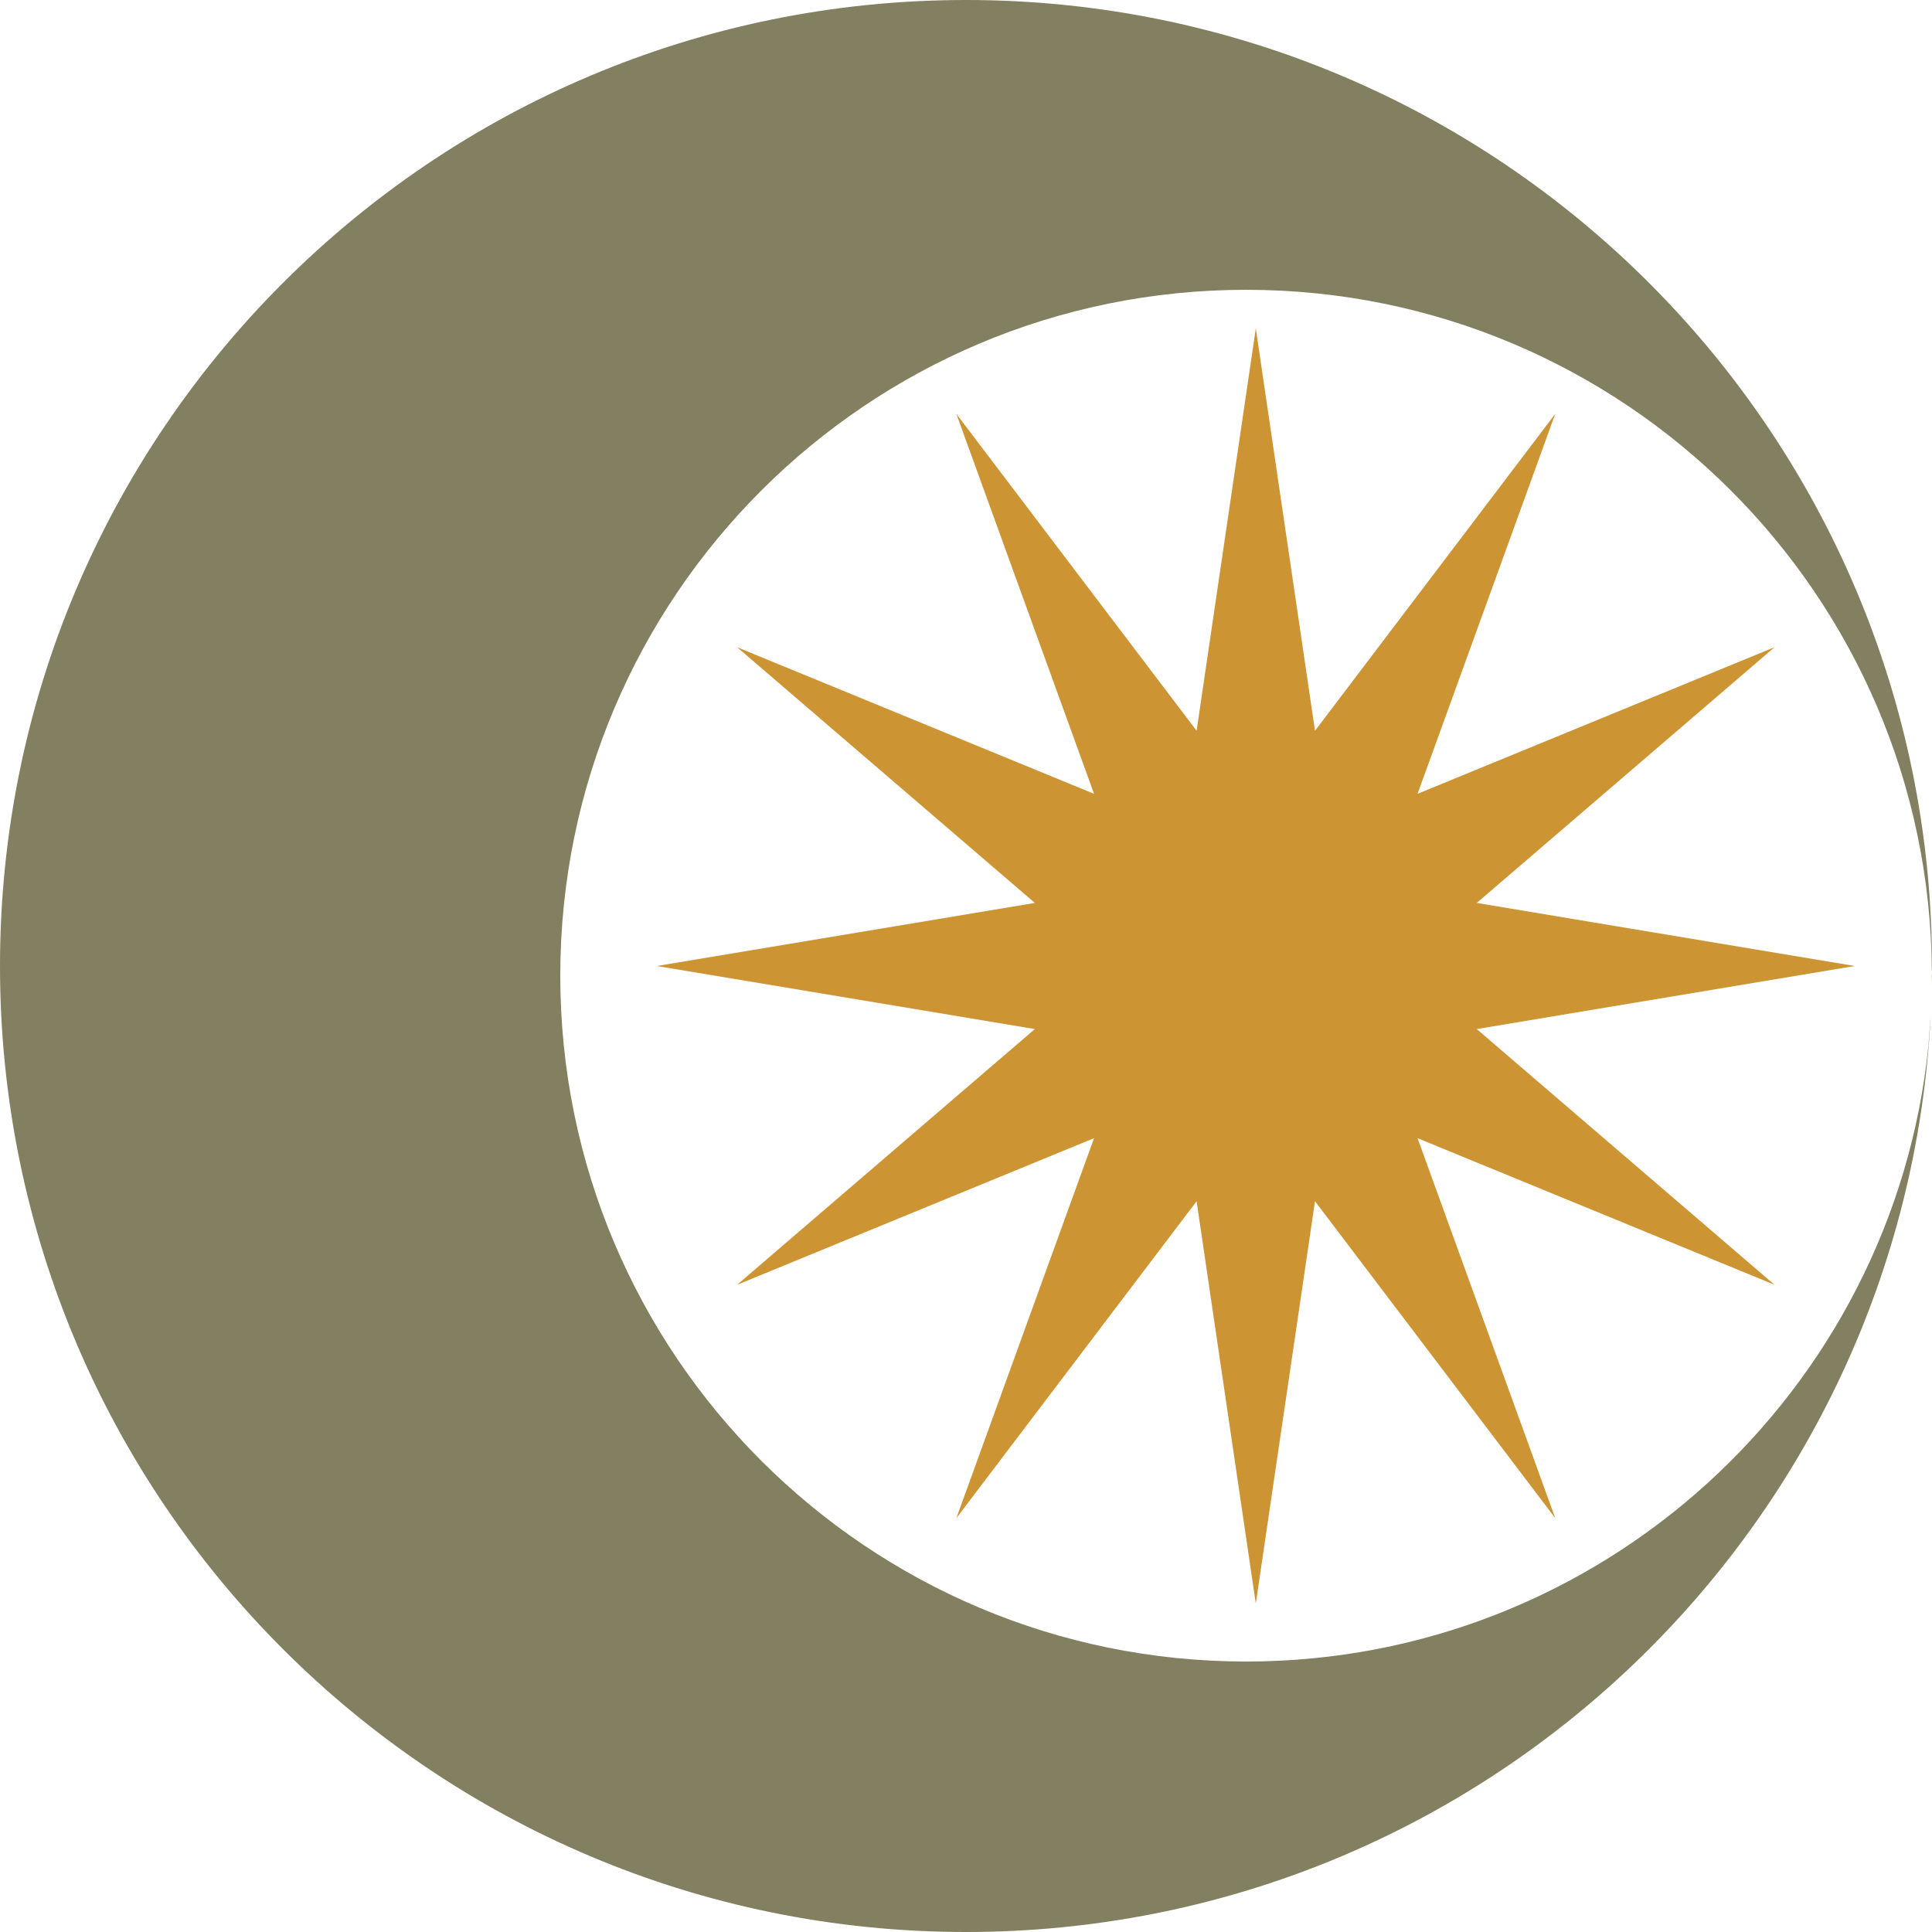
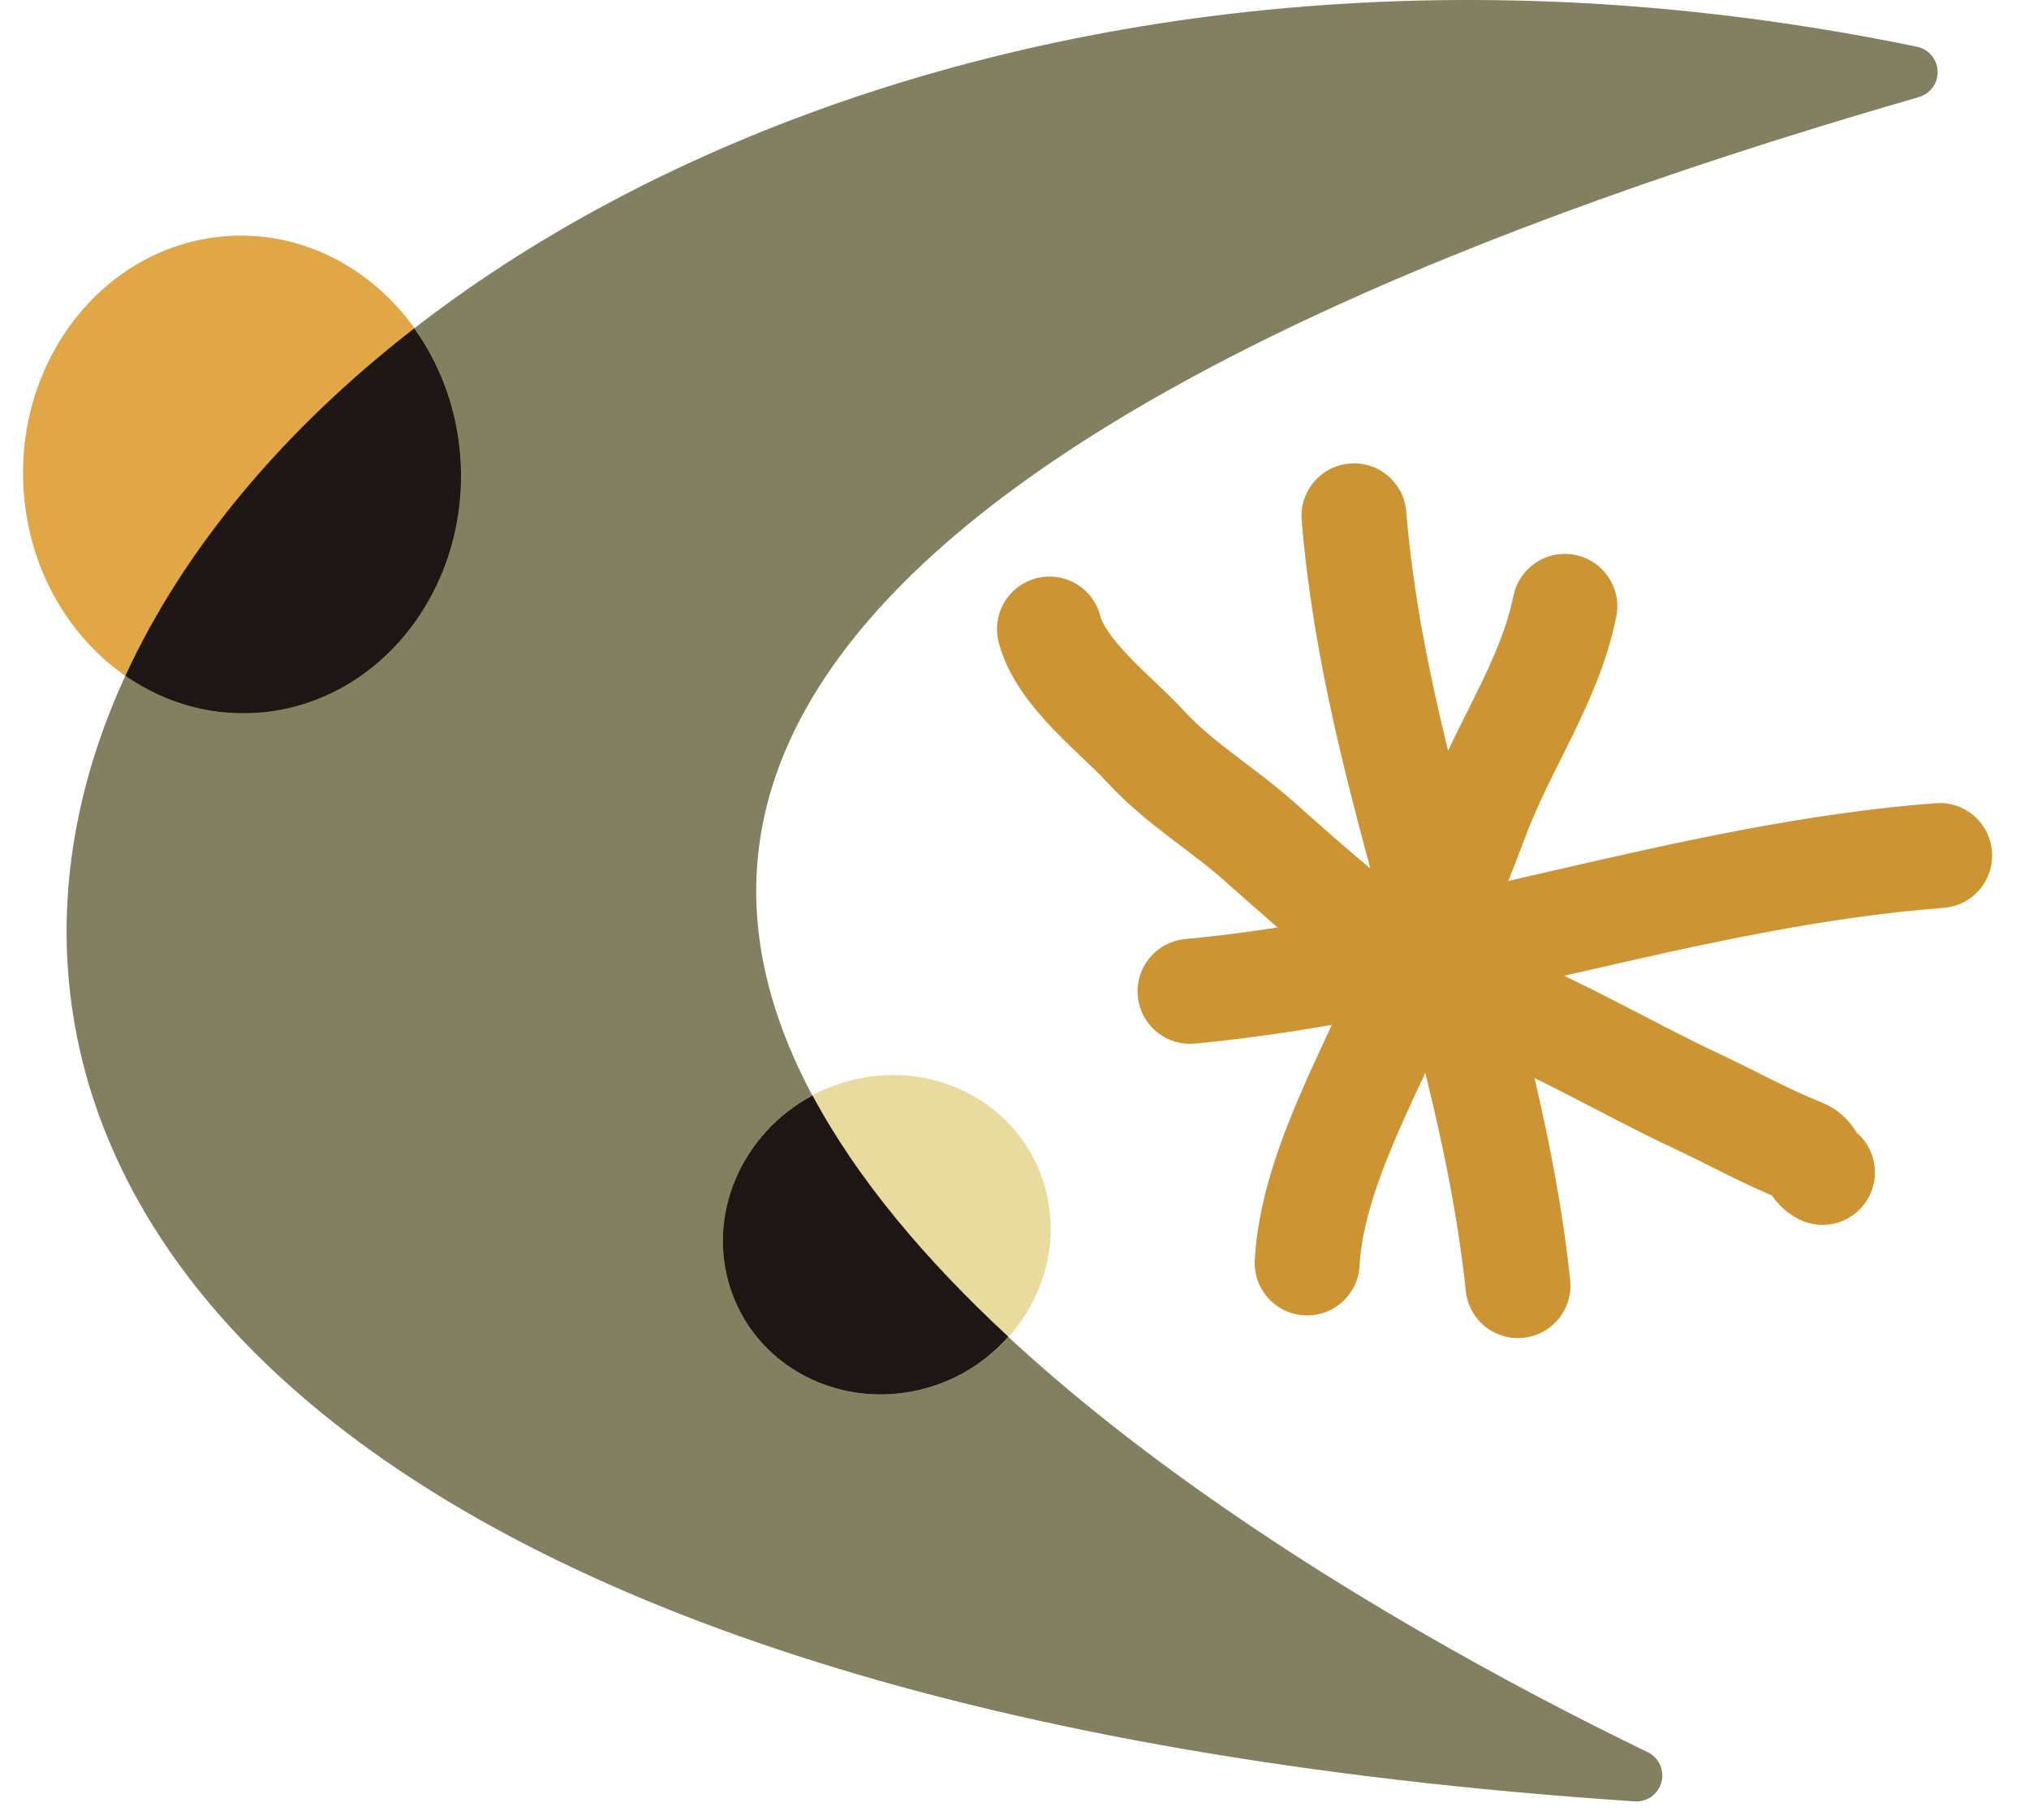
- <svg xmlns="http://www.w3.org/2000/svg" width="25" height="25" viewBox="0 0 25 25" fill="none">
-   <path d="M12.5 0C19.404 0 25 5.596 25 12.5C25 12.528 24.998 12.556 24.998 12.584C24.976 7.701 21.013 3.75 16.125 3.75C11.223 3.75 7.25 7.723 7.25 12.625C7.25 17.526 11.223 21.5 16.125 21.5C20.72 21.5 24.5 18.008 24.954 13.532L24.983 13.144C24.648 19.748 19.188 25 12.5 25C5.596 25 0 19.404 0 12.5C0 5.596 5.596 0 12.5 0ZM24.997 12.736C24.996 12.793 24.994 12.849 24.992 12.905C24.994 12.849 24.996 12.793 24.997 12.736ZM25 12.625C25 12.662 24.997 12.699 24.997 12.736C24.998 12.686 24.998 12.635 24.998 12.584C24.998 12.598 25 12.611 25 12.625Z" fill="#828060" />
-   <path d="M16.25 4.25L17.016 9.456L20.125 5.355L18.343 10.272L22.962 8.375L19.109 11.684L24 12.5L19.109 13.316L22.962 16.625L18.343 14.728L20.125 19.645L17.016 15.544L16.25 20.75L15.484 15.544L12.375 19.645L14.157 14.728L9.538 16.625L13.391 13.316L8.5 12.5L13.391 11.684L9.538 8.375L14.157 10.272L12.375 5.355L15.484 9.456L16.25 4.25Z" fill="#CD9433" />
+ <svg xmlns="http://www.w3.org/2000/svg" width="29" height="26" viewBox="0 0 29 26" fill="none">
+   <path d="M27.323 1.031C2.222 -4.158 -14.027 22.875 23.388 25.371C15.597 21.608 -3.329 9.871 27.323 1.031Z" fill="#828060" stroke="#828060" stroke-width="0.742" stroke-linejoin="round" />
+   <path d="M3.824 10.172C5.541 9.963 6.77 8.276 6.569 6.402C6.368 4.529 4.813 3.18 3.096 3.388C1.378 3.597 0.149 5.284 0.351 7.158C0.552 9.031 2.107 10.38 3.824 10.172Z" fill="#E1A646" />
+   <path d="M13.39 19.788C14.622 19.358 15.3 18.049 14.905 16.864C14.511 15.68 13.192 15.069 11.96 15.499C10.728 15.93 10.05 17.239 10.445 18.424C10.839 19.608 12.158 20.219 13.39 19.788Z" fill="#E9DA9E" />
+   <path d="M11.613 15.653C12.255 16.855 13.24 18.016 14.413 19.102C14.145 19.403 13.799 19.645 13.39 19.788C12.158 20.219 10.839 19.608 10.444 18.424C10.088 17.356 10.606 16.189 11.613 15.653Z" fill="#1E1615" />
+   <path d="M5.921 4.692C6.265 5.172 6.499 5.755 6.568 6.402C6.769 8.276 5.54 9.963 3.823 10.172C3.084 10.261 2.376 10.062 1.792 9.657C2.624 7.851 4.042 6.149 5.921 4.692Z" fill="#1E1615" />
+   <path d="M17.009 14.166C20.623 13.827 24.115 12.5 27.723 12.225" stroke="#CD9433" stroke-width="1.5" stroke-linecap="round" />
+   <path d="M21.696 18.371C21.306 14.628 19.658 11.14 19.352 7.371" stroke="#CD9433" stroke-width="1.5" stroke-linecap="round" />
+   <path d="M18.683 18.047C18.752 16.773 19.546 15.398 20.028 14.274C20.397 13.411 20.775 12.569 21.102 11.688C21.484 10.66 22.146 9.747 22.366 8.665" stroke="#CD9433" stroke-width="1.5" stroke-linecap="round" />
+   <path d="M15 8.989C15.162 9.621 15.959 10.219 16.358 10.652C16.869 11.208 17.447 11.535 17.992 12.018C18.859 12.786 20.016 13.851 21.058 14.216C22.137 14.594 23.191 15.24 24.248 15.734C24.746 15.967 25.247 16.248 25.752 16.447C25.933 16.519 25.89 16.673 26.048 16.753" stroke="#CD9433" stroke-width="1.5" stroke-linecap="round" />
+   <style>@media (prefers-color-scheme: light) { :root { filter: none; } }
+ @media (prefers-color-scheme: dark) { :root { filter: none; } }
+ </style>
</svg>
